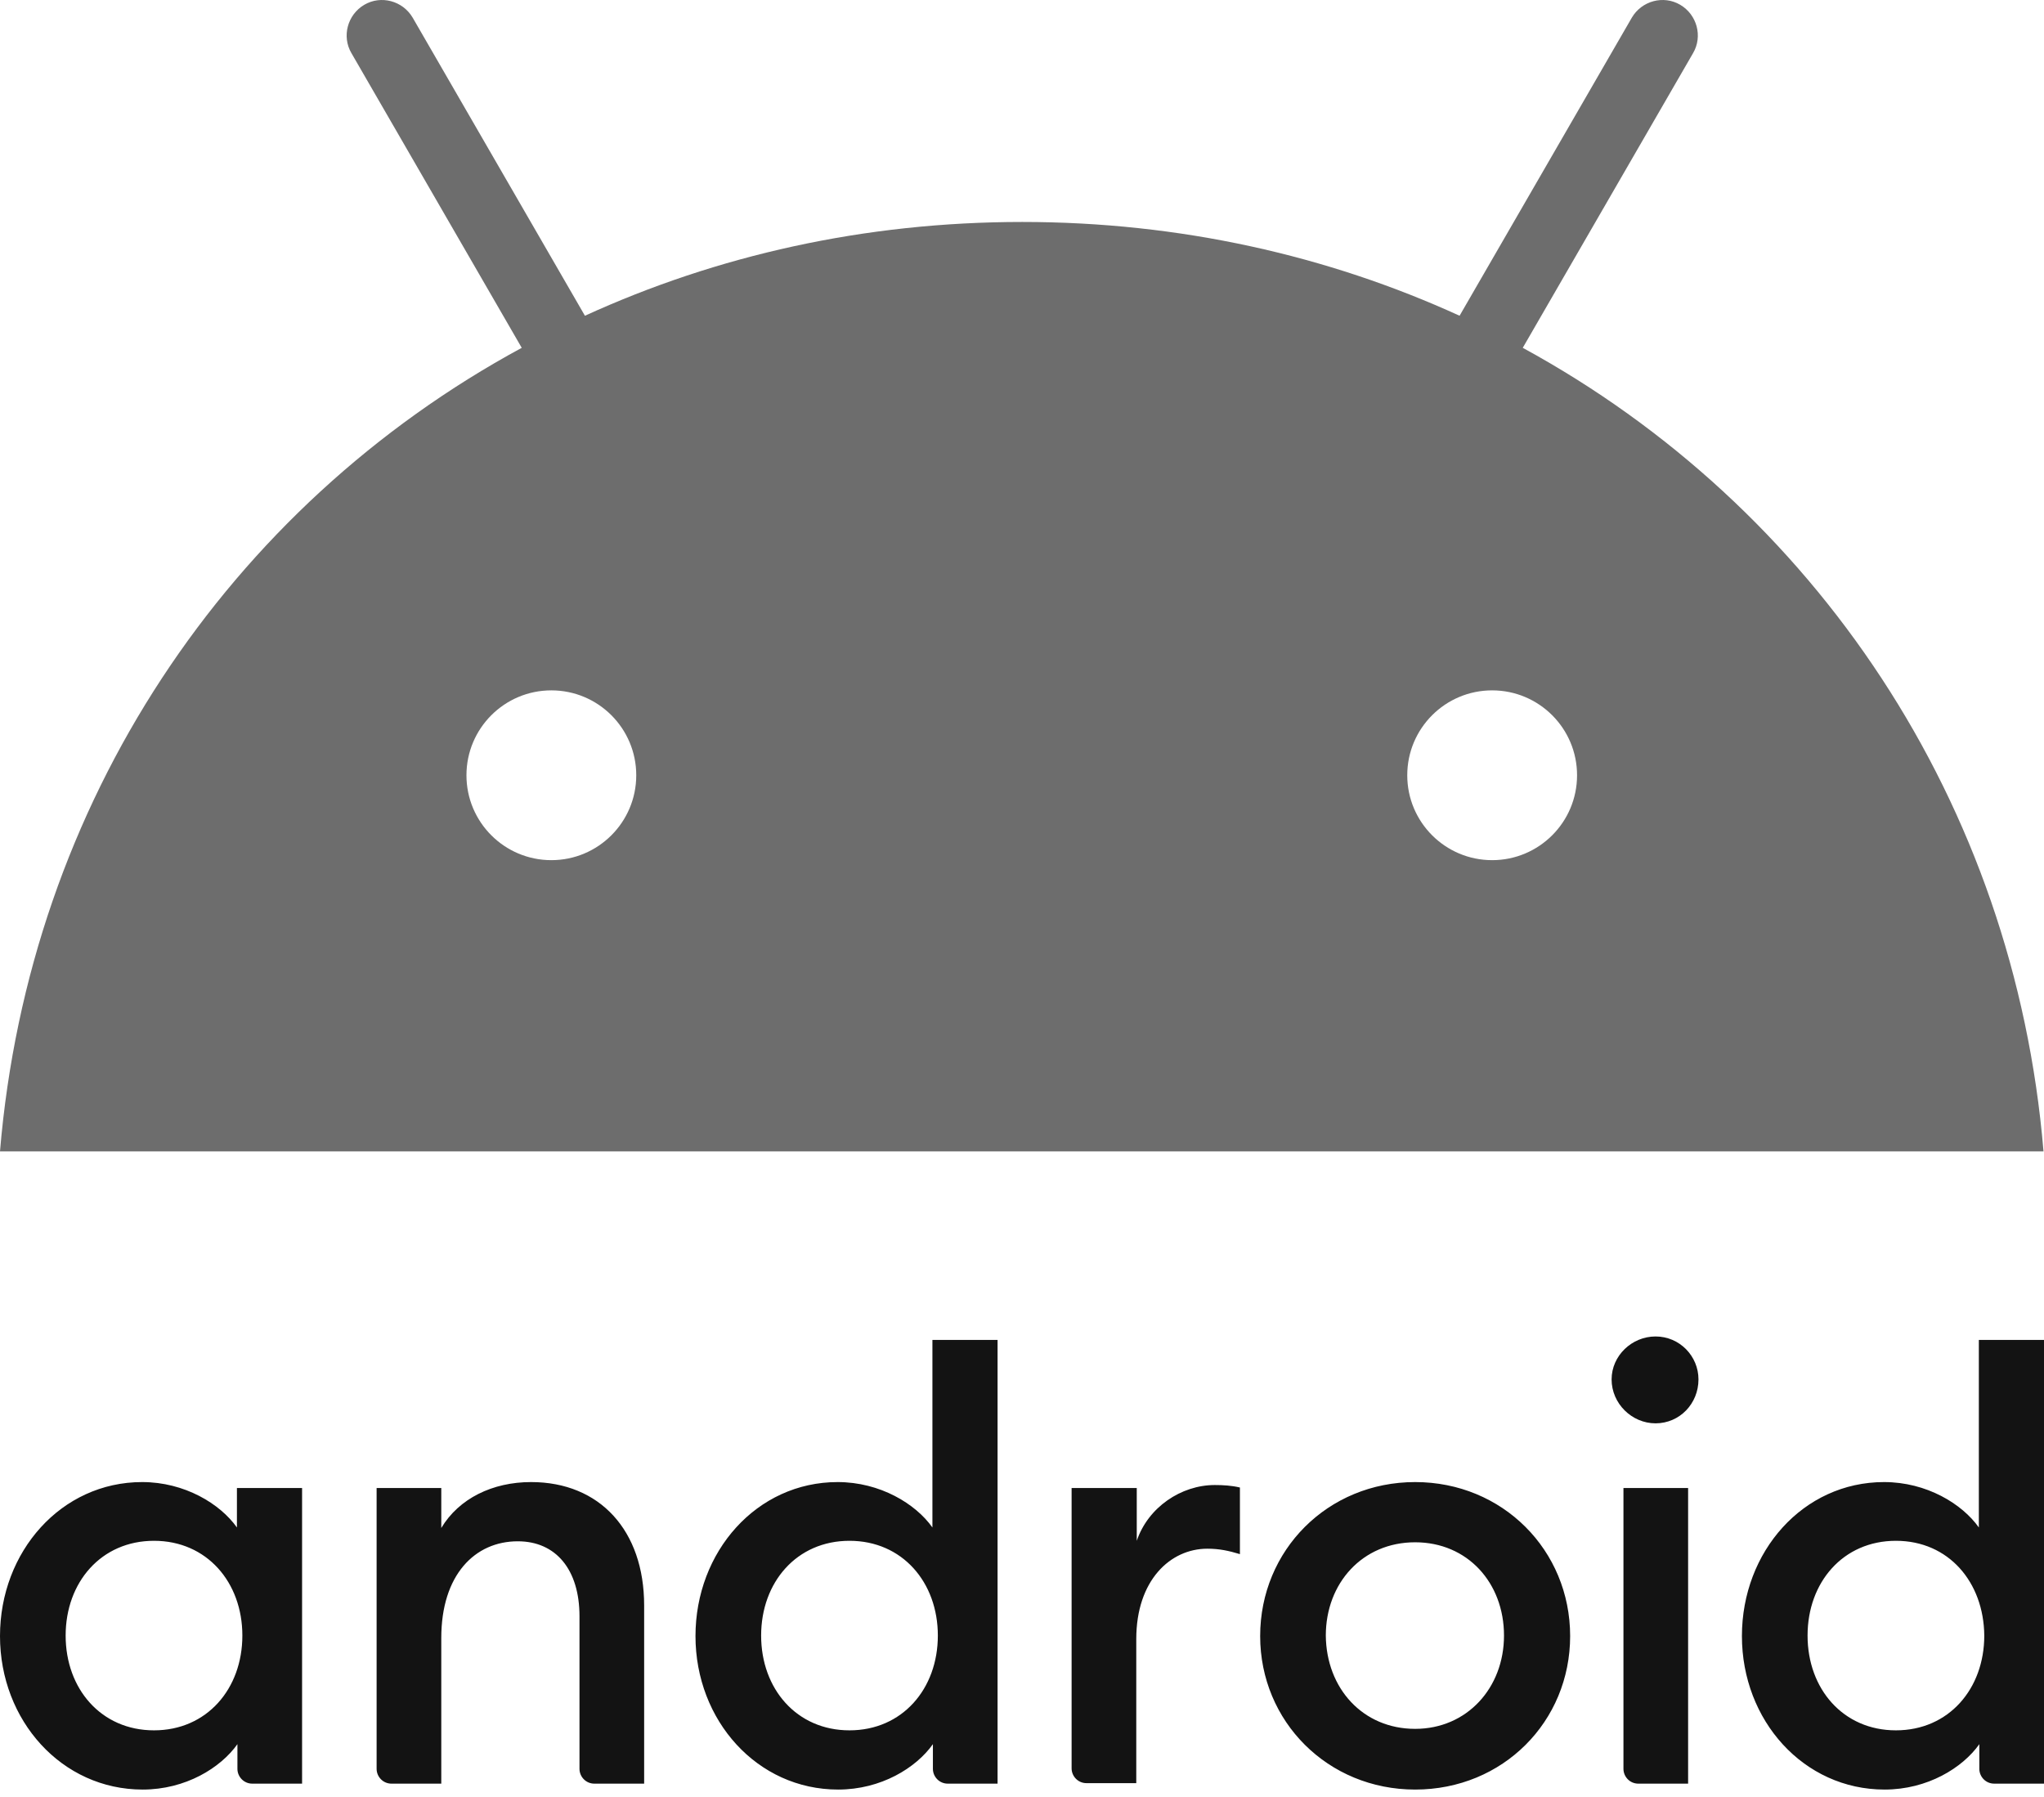
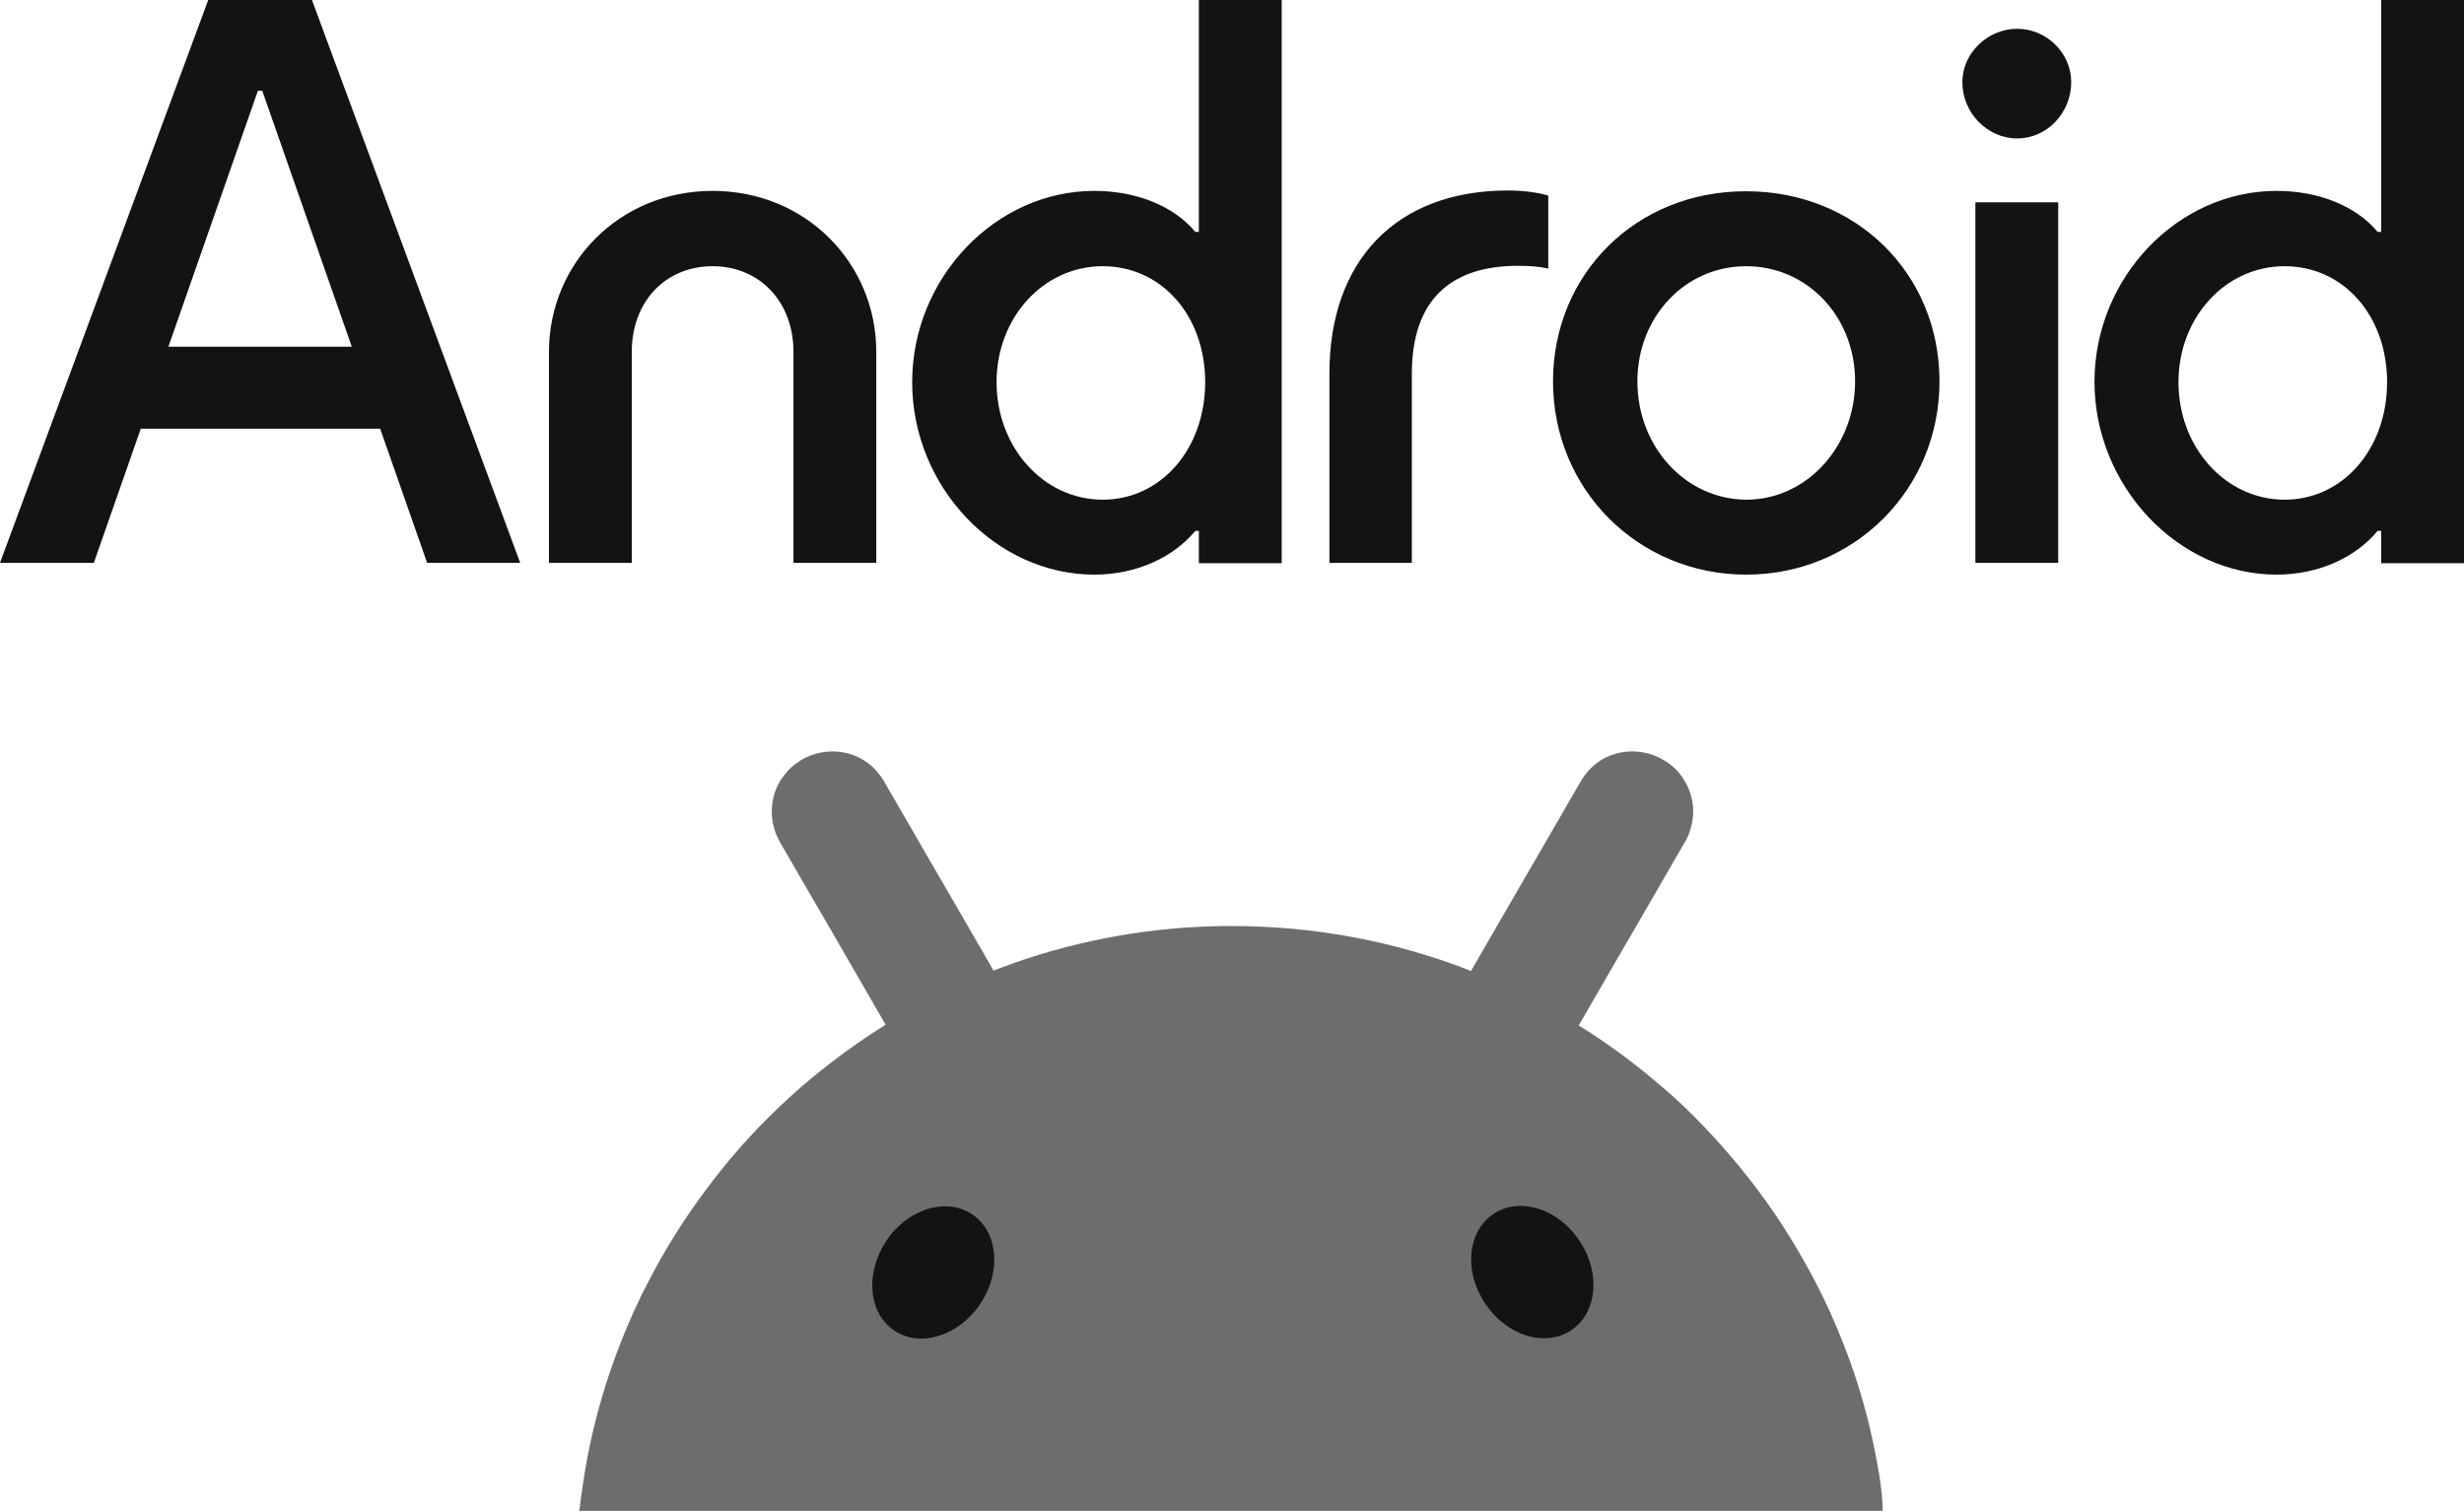
- <svg xmlns="http://www.w3.org/2000/svg" width="256px" height="225px" viewBox="0 0 256 225" version="1.1" preserveAspectRatio="xMidYMid">
+ <svg xmlns="http://www.w3.org/2000/svg" width="256px" height="157px" viewBox="0 0 256 157" version="1.1" preserveAspectRatio="xMidYMid">
  <g>
-     <path d="M19.288,192.986 C12.673,192.986 8.222,198.179 8.222,204.856 C8.222,211.533 12.673,216.726 19.288,216.726 C25.903,216.726 30.354,211.533 30.354,204.856 C30.354,198.179 25.903,192.986 19.288,192.986 M17.804,185.63 C23.121,185.63 27.572,188.35 29.674,191.317 L29.674,186.372 L37.834,186.372 L37.834,223.402 L31.59,223.402 C30.539,223.402 29.736,222.537 29.736,221.548 L29.736,218.457 C27.634,221.424 23.245,224.144 17.866,224.144 C7.728,224.144 0,215.489 0,204.918 C0,194.346 7.666,185.63 17.804,185.63 M47.107,186.372 L55.268,186.372 L55.268,191.379 C57.493,187.67 61.697,185.63 66.519,185.63 C75.112,185.63 80.676,191.688 80.676,201.085 L80.676,223.402 L74.432,223.402 C73.381,223.402 72.578,222.537 72.578,221.548 L72.578,202.445 C72.578,196.572 69.61,193.048 64.85,193.048 C59.472,193.048 55.268,197.252 55.268,205.165 L55.268,223.402 L49.024,223.402 C47.973,223.402 47.169,222.537 47.169,221.548 L47.169,186.372 L47.107,186.372 Z M106.394,192.986 C99.779,192.986 95.328,198.179 95.328,204.856 C95.328,211.533 99.779,216.726 106.394,216.726 C113.008,216.726 117.46,211.533 117.46,204.856 C117.46,198.179 113.008,192.986 106.394,192.986 M104.91,185.63 C110.227,185.63 114.678,188.35 116.78,191.317 L116.78,167.825 L124.94,167.825 L124.94,223.402 L118.696,223.402 C117.645,223.402 116.841,222.537 116.841,221.548 L116.841,218.457 C114.739,221.424 110.35,224.144 104.972,224.144 C94.833,224.144 87.106,215.489 87.106,204.918 C87.106,194.346 94.771,185.63 104.91,185.63 M134.213,186.372 L142.373,186.372 L142.373,192.986 C143.795,188.783 147.937,186.001 152.141,186.001 C153.192,186.001 154.243,186.062 155.294,186.31 L155.294,194.656 C153.872,194.223 152.697,193.975 151.214,193.975 C146.577,193.975 142.312,197.932 142.312,205.289 L142.312,223.34 L136.068,223.34 C135.017,223.34 134.213,222.475 134.213,221.486 L134.213,186.372 Z M177.24,216.54 C183.731,216.54 188.368,211.409 188.368,204.856 C188.368,198.241 183.793,193.172 177.24,193.172 C170.625,193.172 166.051,198.303 166.051,204.856 C166.113,211.471 170.687,216.54 177.24,216.54 M177.24,224.144 C166.298,224.144 157.829,215.613 157.829,204.918 C157.829,194.161 166.298,185.63 177.24,185.63 C188.183,185.63 196.652,194.161 196.652,204.918 C196.652,215.613 188.244,224.144 177.24,224.144 M203.267,186.372 L211.427,186.372 L211.427,223.402 L205.183,223.402 C204.132,223.402 203.329,222.537 203.329,221.548 L203.329,186.372 L203.267,186.372 Z M207.347,178.273 C204.38,178.273 201.845,175.8 201.845,172.771 C201.845,169.804 204.38,167.393 207.347,167.393 C210.376,167.393 212.725,169.865 212.725,172.771 C212.725,175.8 210.376,178.273 207.347,178.273 M237.454,192.986 C230.839,192.986 226.388,198.179 226.388,204.856 C226.388,211.533 230.839,216.726 237.454,216.726 C244.069,216.726 248.52,211.533 248.52,204.856 C248.458,198.179 244.069,192.986 237.454,192.986 M235.97,185.63 C241.287,185.63 245.738,188.35 247.84,191.317 L247.84,167.825 L256,167.825 L256,223.402 L249.756,223.402 C248.705,223.402 247.901,222.537 247.901,221.548 L247.901,218.457 C245.8,221.424 241.41,224.144 236.032,224.144 C225.893,224.144 218.166,215.489 218.166,204.918 C218.166,194.346 225.831,185.63 235.97,185.63" fill="rgb(19,19,19)" />
-     <path d="M190.717,43.565 L212.045,6.658 C213.282,4.557 212.54,1.836 210.438,0.6 C208.336,-0.636 205.616,0.105 204.38,2.207 L182.804,39.547 C166.298,32.005 147.752,27.801 128.031,27.801 C108.248,27.801 89.764,32.005 73.258,39.547 L51.682,2.207 C50.446,0.105 47.726,-0.636 45.624,0.6 C43.522,1.836 42.78,4.557 44.016,6.658 L65.345,43.565 C28.623,63.472 3.647,100.502 5.62257048e-13,144.21 L255.938,144.21 C252.291,100.502 227.253,63.472 190.717,43.565 Z M69.054,107.735 C63.181,107.735 58.421,102.975 58.421,97.102 C58.421,91.229 63.181,86.469 69.054,86.469 C74.927,86.469 79.687,91.229 79.687,97.102 C79.687,102.975 74.927,107.735 69.054,107.735 Z M186.884,107.735 C181.011,107.735 176.251,102.975 176.251,97.102 C176.251,91.229 181.011,86.469 186.884,86.469 C192.757,86.469 197.518,91.229 197.518,97.102 C197.518,102.975 192.757,107.735 186.884,107.735 Z" fill="rgb(109,109,109)" />
+     <path d="M226.335,39.703 C226.335,32.983 231.211,27.657 237.357,27.657 C243.503,27.657 248.01,32.819 248.01,39.703 C248.01,46.586 243.462,51.913 237.357,51.913 C231.252,51.913 226.335,46.504 226.335,39.703 Z M205.234,58.469 L213.839,58.469 L213.839,21.019 L205.234,21.019 L205.234,58.469 Z M203.882,8.522 C203.882,11.759 206.504,14.382 209.577,14.382 C212.65,14.382 215.191,11.759 215.191,8.522 C215.191,5.531 212.65,2.991 209.577,2.991 C206.504,2.991 203.882,5.531 203.882,8.522 Z M170.12,39.621 C170.12,32.901 175.078,27.657 181.429,27.657 C187.78,27.657 192.738,32.901 192.738,39.621 C192.738,46.341 187.739,51.913 181.429,51.913 C175.119,51.872 170.12,46.423 170.12,39.621 Z M161.352,39.621 C161.352,50.848 170.202,59.698 181.429,59.698 C192.656,59.698 201.506,50.848 201.506,39.621 C201.506,28.394 192.819,19.872 181.429,19.872 C170.038,19.831 161.352,28.435 161.352,39.621 Z M138.079,58.469 L146.684,58.469 L146.684,38.843 C146.684,31.058 150.822,27.616 157.706,27.616 C158.976,27.616 159.959,27.698 160.86,27.903 L160.86,20.323 C159.959,20.036 158.402,19.79 156.681,19.79 C145.004,19.79 138.12,27.124 138.12,38.802 L138.12,58.469 L138.079,58.469 Z M103.539,39.703 C103.539,32.983 108.415,27.657 114.561,27.657 C120.707,27.657 125.214,32.819 125.214,39.703 C125.214,46.586 120.666,51.913 114.561,51.913 C108.456,51.913 103.539,46.504 103.539,39.703 Z M94.771,39.703 C94.771,50.561 103.457,59.698 113.7,59.698 C117.962,59.698 121.854,57.977 124.19,55.15 L124.558,55.15 L124.558,58.51 L133.163,58.51 L133.163,0 L124.558,0 L124.558,24.092 L124.19,24.092 C121.936,21.388 118.044,19.831 113.7,19.831 C103.416,19.831 94.771,28.886 94.771,39.703 Z M57.035,58.469 L65.639,58.469 L65.639,36.548 C65.639,31.303 69.163,27.657 74.038,27.657 C78.914,27.657 82.438,31.344 82.438,36.548 L82.438,58.469 L91.042,58.469 L91.042,36.548 C91.042,27.411 83.79,19.831 74.038,19.831 C64.287,19.831 57.035,27.411 57.035,36.548 L57.035,58.469 Z M17.496,36.015 L26.796,9.424 L27.247,9.424 L36.548,36.015 L17.496,36.015 Z M0,58.469 L9.752,58.469 L14.627,44.538 L39.498,44.538 L44.374,58.469 L54.044,58.469 L32.41,0 L21.634,0 L0,58.469 Z M236.538,59.698 C240.799,59.698 244.691,57.977 247.027,55.15 L247.396,55.15 L247.396,58.51 L256,58.51 L256,0 L247.396,0 L247.396,24.092 L247.027,24.092 C244.773,21.388 240.881,19.831 236.538,19.831 C226.213,19.831 217.608,28.886 217.608,39.662 C217.608,50.479 226.294,59.698 236.538,59.698 Z" fill="rgb(19,19,19)" />
+     <path d="M195.36,153.977 C195.319,153.69 195.278,153.444 195.237,153.157 C194.95,151.478 194.622,149.798 194.213,148.118 C193.516,145.209 192.615,142.382 191.549,139.677 C190.648,137.342 189.624,135.088 188.476,132.917 C187.001,130.131 185.362,127.426 183.519,124.845 C181.265,121.69 178.766,118.781 176.061,116.036 C174.914,114.889 173.726,113.782 172.497,112.758 C169.834,110.464 167.006,108.374 164.015,106.53 C164.056,106.489 164.056,106.448 164.097,106.407 C165.449,104.031 166.843,101.695 168.195,99.319 C169.547,97.024 170.858,94.73 172.21,92.394 C173.152,90.755 174.136,89.076 175.078,87.437 C175.324,87.027 175.488,86.658 175.611,86.207 C175.98,85.06 176.02,83.831 175.693,82.684 C175.611,82.397 175.529,82.11 175.406,81.864 C175.283,81.577 175.16,81.332 174.996,81.086 C174.504,80.225 173.767,79.488 172.825,78.955 C172.005,78.464 171.104,78.177 170.161,78.095 C169.752,78.054 169.383,78.054 168.973,78.095 C168.645,78.136 168.318,78.177 168.031,78.259 C166.883,78.545 165.859,79.16 165.04,80.061 C164.753,80.389 164.466,80.758 164.261,81.127 C163.319,82.766 162.335,84.446 161.393,86.085 L157.378,93.009 C156.026,95.385 154.633,97.721 153.28,100.097 C153.117,100.343 152.994,100.63 152.83,100.876 C152.625,100.794 152.42,100.712 152.215,100.63 C144.676,97.762 136.522,96.205 127.959,96.205 C127.713,96.205 127.508,96.205 127.262,96.205 C119.682,96.287 112.389,97.598 105.547,99.974 C104.768,100.261 103.99,100.548 103.211,100.835 C103.088,100.589 102.924,100.343 102.802,100.097 C101.449,97.721 100.056,95.385 98.704,93.009 C97.352,90.714 96.041,88.42 94.689,86.085 C93.746,84.446 92.763,82.766 91.821,81.127 C91.575,80.717 91.329,80.389 91.042,80.061 C90.223,79.16 89.157,78.545 88.051,78.259 C87.723,78.177 87.396,78.136 87.109,78.095 C86.699,78.054 86.33,78.054 85.921,78.095 C84.978,78.177 84.077,78.464 83.257,78.955 C82.356,79.488 81.618,80.225 81.086,81.086 C80.922,81.332 80.799,81.577 80.676,81.864 C80.553,82.151 80.471,82.397 80.389,82.684 C80.102,83.831 80.102,85.019 80.471,86.207 C80.594,86.617 80.799,87.027 81.004,87.437 C81.946,89.076 82.93,90.755 83.872,92.394 C85.224,94.689 86.535,96.983 87.887,99.319 C89.239,101.695 90.633,104.031 91.985,106.407 C91.985,106.407 92.026,106.448 92.026,106.448 C89.28,108.169 86.658,110.054 84.159,112.143 C82.684,113.373 81.25,114.684 79.898,116.036 C77.152,118.74 74.694,121.69 72.44,124.845 C70.597,127.426 68.958,130.09 67.483,132.917 C66.335,135.088 65.311,137.342 64.41,139.677 C63.344,142.423 62.443,145.25 61.746,148.118 C61.337,149.757 61.009,151.437 60.722,153.157 C60.681,153.444 60.64,153.69 60.599,153.977 C60.435,154.96 60.312,155.944 60.19,156.968 L195.606,156.968 C195.606,155.944 195.483,154.96 195.36,153.977 L195.36,153.977 Z" fill="rgb(109,109,109)" />
+     <path d="M163.237,138.202 C165.941,136.399 166.351,132.22 164.097,128.901 C161.885,125.542 157.869,124.312 155.165,126.115 C152.461,127.918 152.051,132.097 154.305,135.416 C156.517,138.776 160.533,140.005 163.237,138.202 Z" fill="rgb(19,19,19)" />
+     <path d="M101.859,135.457 C104.072,132.097 103.703,127.959 100.999,126.156 C98.294,124.353 94.279,125.583 92.067,128.942 C89.854,132.302 90.223,136.44 92.927,138.243 C95.631,140.046 99.606,138.776 101.859,135.457 L101.859,135.457 Z" fill="rgb(19,19,19)" />
  </g>
</svg>
